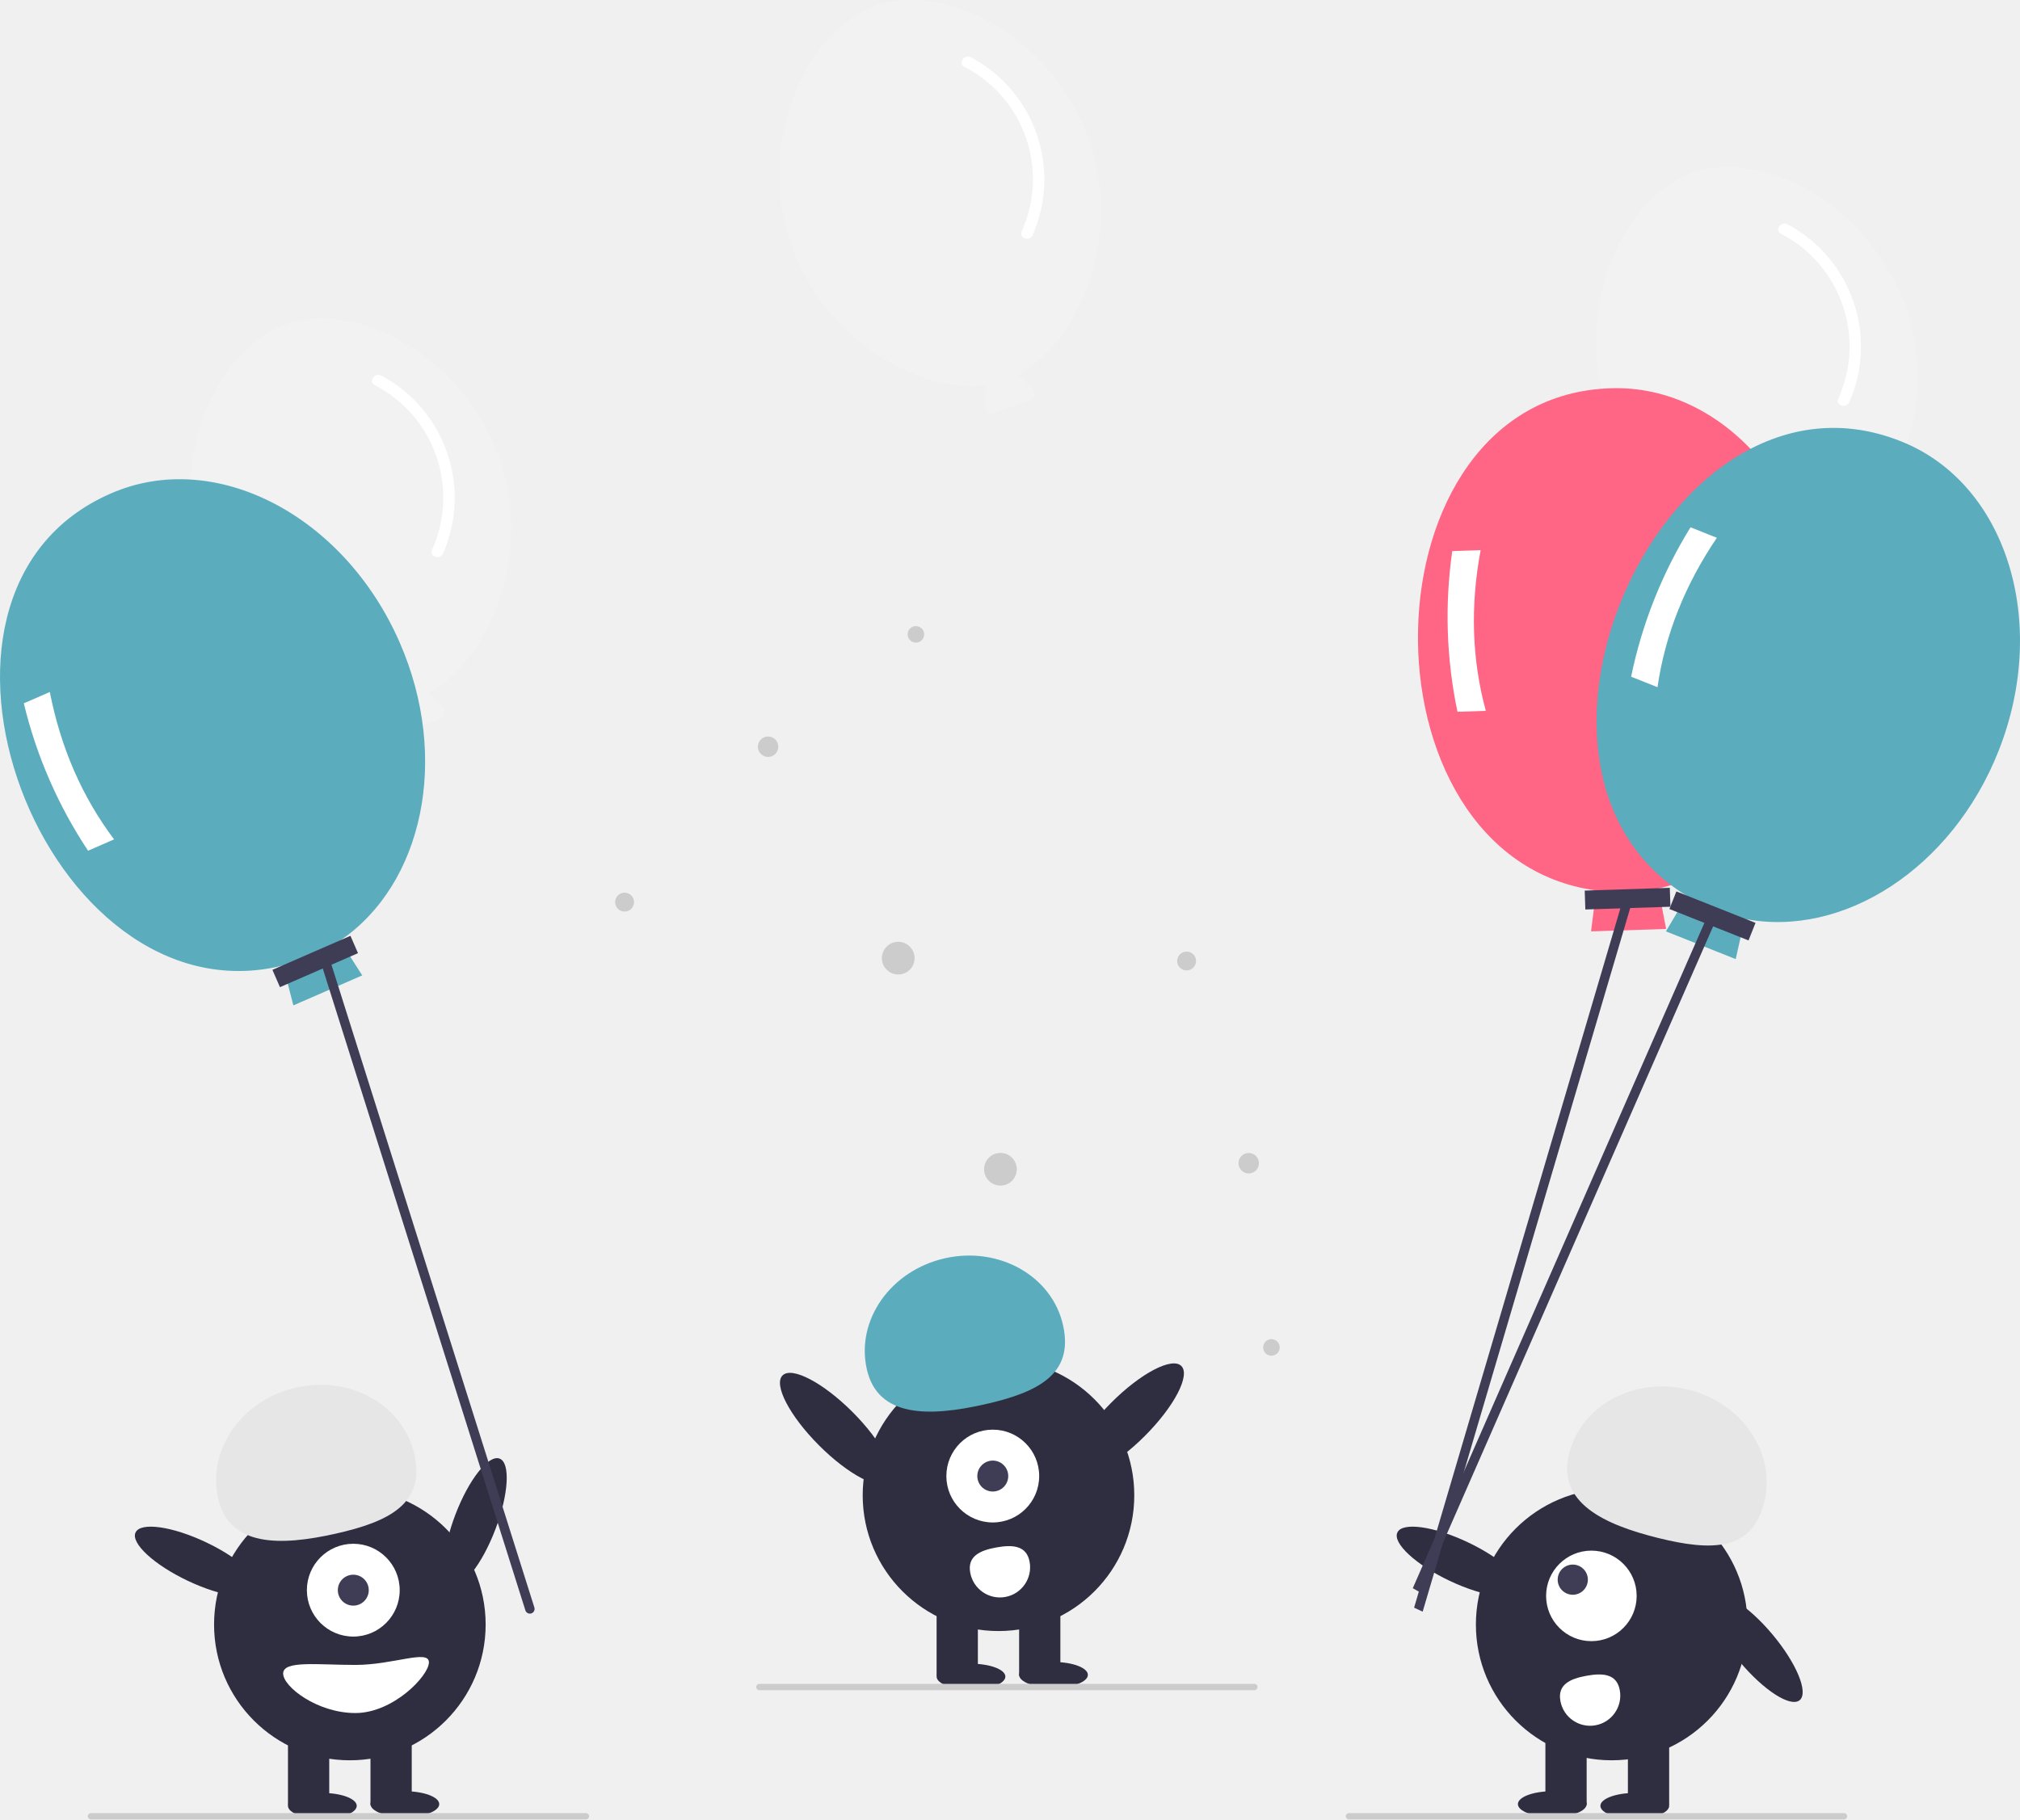
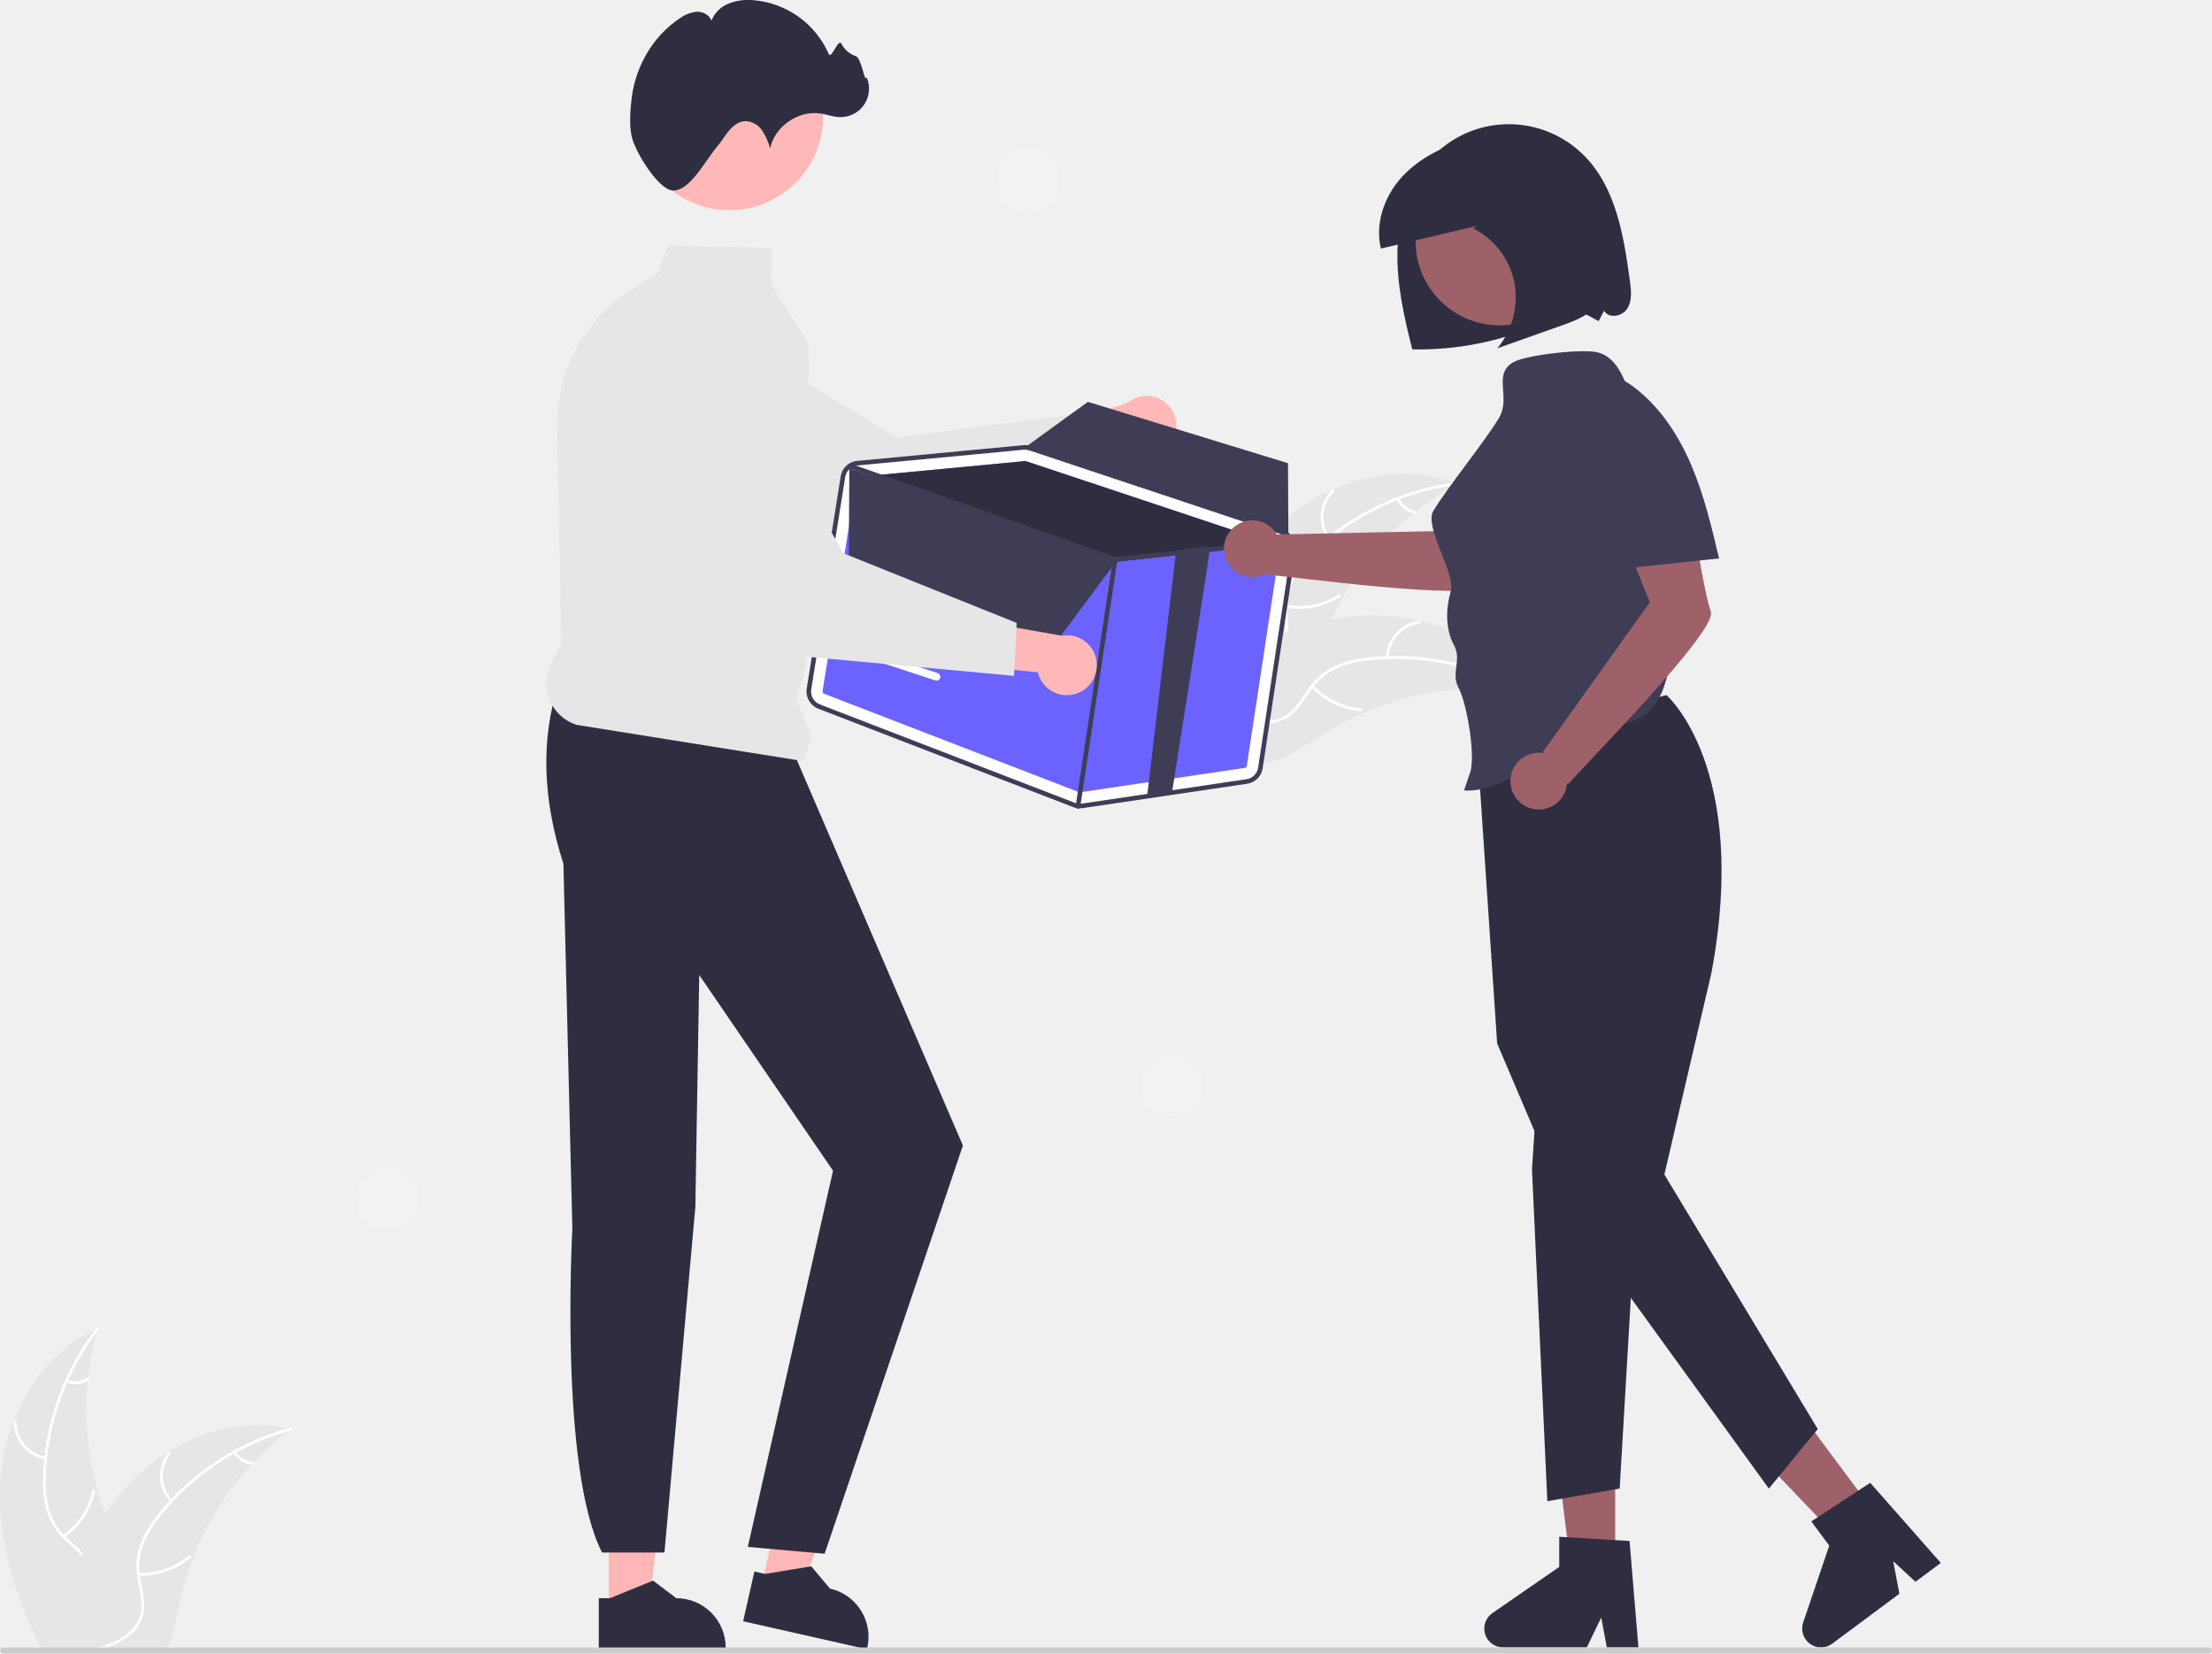
- <svg xmlns="http://www.w3.org/2000/svg" data-name="Layer 1" width="640.657" height="577.179" viewBox="0 0 640.657 577.179">
-   <path d="M438.404,307.821c-11.016-32.93-45.035-51.231-67.414-43.745s-38.538,42.574-27.522,75.504c10.197,30.48,41.094,48.077,62.349,44.937a2.411,2.411,0,0,0-.297.864l-.65,5.421a2.442,2.442,0,0,0,3.248,2.589l10.949-3.926a2.442,2.442,0,0,0,.863-4.063l-3.947-3.773a2.417,2.417,0,0,0-.462-.332C434.48,371.081,448.623,338.368,438.404,307.821Z" transform="translate(-279.6714 -161.4106)" fill="#f2f2f2" />
-   <path d="M398.524,283.594a40.17,40.17,0,0,1,18.177,52.252c-.947,2.157,2.537,3.291,3.478,1.148A43.923,43.923,0,0,0,400.556,280.546C398.49,279.451,396.443,282.491,398.524,283.594Z" transform="translate(-279.6714 -161.4106)" fill="#fff" />
-   <path d="M884.404,259.821c-11.016-32.93-45.035-51.231-67.414-43.745s-38.538,42.574-27.522,75.504c10.197,30.48,41.094,48.077,62.349,44.937a2.411,2.411,0,0,0-.297.864l-.65,5.421a2.442,2.442,0,0,0,3.248,2.589l10.949-3.926a2.442,2.442,0,0,0,.863-4.063l-3.947-3.773a2.417,2.417,0,0,0-.462-.332C880.48,323.081,894.623,290.368,884.404,259.821Z" transform="translate(-279.6714 -161.4106)" fill="#f2f2f2" />
-   <path d="M844.524,235.594a40.17,40.17,0,0,1,18.177,52.252c-.947,2.157,2.537,3.291,3.478,1.148A43.923,43.923,0,0,0,846.556,232.546C844.49,231.451,842.443,234.491,844.524,235.594Z" transform="translate(-279.6714 -161.4106)" fill="#fff" />
-   <path d="M625.404,206.821c-11.016-32.93-45.035-51.231-67.414-43.745s-38.538,42.574-27.522,75.504c10.197,30.48,41.094,48.077,62.349,44.937a2.411,2.411,0,0,0-.297.864l-.65,5.421a2.442,2.442,0,0,0,3.248,2.589l10.949-3.926a2.442,2.442,0,0,0,.863-4.063l-3.947-3.773a2.417,2.417,0,0,0-.462-.332C621.48,270.081,635.623,237.368,625.404,206.821Z" transform="translate(-279.6714 -161.4106)" fill="#f2f2f2" />
-   <path d="M585.524,182.594a40.17,40.17,0,0,1,18.177,52.252c-.947,2.157,2.537,3.291,3.478,1.148A43.923,43.923,0,0,0,587.556,179.546C585.49,178.451,583.443,181.491,585.524,182.594Z" transform="translate(-279.6714 -161.4106)" fill="#fff" />
-   <circle cx="290.482" cy="201.238" r="2.624" fill="#ccc" />
-   <circle cx="284.889" cy="303.957" r="5.185" fill="#ccc" />
-   <circle cx="198.093" cy="286.182" r="2.996" fill="#ccc" />
-   <circle cx="243.606" cy="236.88" r="3.244" fill="#ccc" />
-   <circle cx="403.25" cy="427.447" r="2.624" fill="#ccc" />
-   <circle cx="317.301" cy="370.922" r="5.185" fill="#ccc" />
-   <circle cx="376.339" cy="304.862" r="2.996" fill="#ccc" />
-   <circle cx="396.04" cy="369.002" r="3.244" fill="#ccc" />
-   <ellipse cx="836.635" cy="684.242" rx="6.76" ry="21.534" transform="translate(-523.772 535.2876) rotate(-39.93837)" fill="#2f2e41" />
-   <circle cx="511.156" cy="515.353" r="43.067" fill="#2f2e41" />
-   <rect x="516.301" y="549.153" width="13.084" height="23.442" fill="#2f2e41" />
-   <rect x="490.134" y="549.153" width="13.084" height="23.442" fill="#2f2e41" />
-   <ellipse cx="518.482" cy="572.867" rx="10.903" ry="4.089" fill="#2f2e41" />
-   <ellipse cx="492.315" cy="572.322" rx="10.903" ry="4.089" fill="#2f2e41" />
-   <path d="M777.305,622.627c3.846-15.487,20.821-24.601,37.915-20.356s27.834,20.24,23.989,35.727-16.604,15.537-33.698,11.292S773.459,638.114,777.305,622.627Z" transform="translate(-279.6714 -161.4106)" fill="#e6e6e6" />
-   <ellipse cx="742.32" cy="656.78" rx="6.76" ry="21.534" transform="translate(-448.8766 884.6265) rotate(-64.62574)" fill="#2f2e41" />
-   <circle cx="504.718" cy="506.266" r="14.359" fill="#fff" />
-   <circle cx="498.816" cy="501.119" r="4.786" fill="#3f3d56" />
-   <path d="M793.397,697.591a9.572,9.572,0,0,1-18.835,3.429h0l-.003-.018c-.942-5.202,3.08-7.043,8.283-7.985S792.455,692.389,793.397,697.591Z" transform="translate(-279.6714 -161.4106)" fill="#fff" />
-   <ellipse cx="430.438" cy="644.241" rx="21.534" ry="6.76" transform="translate(-604.694 654.8872) rotate(-69.08217)" fill="#2f2e41" />
-   <circle cx="110.959" cy="515.353" r="43.067" fill="#2f2e41" />
-   <rect x="91.334" y="549.153" width="13.084" height="23.442" fill="#2f2e41" />
-   <rect x="117.501" y="549.153" width="13.084" height="23.442" fill="#2f2e41" />
-   <ellipse cx="102.237" cy="572.867" rx="10.903" ry="4.089" fill="#2f2e41" />
-   <ellipse cx="128.404" cy="572.322" rx="10.903" ry="4.089" fill="#2f2e41" />
-   <circle cx="112.049" cy="504.45" r="14.719" fill="#fff" />
-   <circle cx="112.049" cy="504.45" r="4.906" fill="#3f3d56" />
-   <path d="M348.854,636.712c-3.477-15.574,7.639-31.31,24.829-35.149s33.944,5.675,37.422,21.249-7.915,21.318-25.105,25.156S352.331,652.286,348.854,636.712Z" transform="translate(-279.6714 -161.4106)" fill="#e6e6e6" />
-   <ellipse cx="342.122" cy="656.78" rx="6.76" ry="21.534" transform="translate(-677.5776 523.0371) rotate(-64.62574)" fill="#2f2e41" />
-   <path d="M369.476,692.3c0,4.215,10.853,12.539,22.897,12.539s23.335-11.867,23.335-16.082-11.292.818-23.335.818S369.476,688.085,369.476,692.3Z" transform="translate(-279.6714 -161.4106)" fill="#fff" />
-   <circle cx="316.678" cy="474.353" r="43.067" fill="#2f2e41" />
-   <rect x="297.053" y="508.153" width="13.084" height="23.442" fill="#2f2e41" />
-   <rect x="323.22" y="508.153" width="13.084" height="23.442" fill="#2f2e41" />
-   <ellipse cx="307.956" cy="531.867" rx="10.903" ry="4.089" fill="#2f2e41" />
-   <ellipse cx="334.123" cy="531.322" rx="10.903" ry="4.089" fill="#2f2e41" />
-   <path d="M554.573,595.712c-3.477-15.574,7.639-31.31,24.829-35.149s33.944,5.675,37.422,21.249-7.915,21.318-25.105,25.156S558.05,611.286,554.573,595.712Z" transform="translate(-279.6714 -161.4106)" fill="#5badbd" />
-   <ellipse cx="637.453" cy="611.642" rx="23.892" ry="7.501" transform="translate(-525.455 468.8236) rotate(-45.0221)" fill="#2f2e41" />
-   <ellipse cx="544.748" cy="614.642" rx="7.501" ry="23.892" transform="translate(-554.717 403.4929) rotate(-44.9779)" fill="#2f2e41" />
-   <path d="M858.178,362.432c-1.43-44.16-31.675-79.016-67.555-77.855-79.853,2.366-81.803,148.801-4.707,159.32l-1.632,12.975,23.811-.771-2.468-12.843C836.64,436.404,859.474,402.468,858.178,362.432Z" transform="translate(-279.6714 -161.4106)" fill="#ff6584" />
-   <path d="M750.914,386.915l-8.995.291a146.494,146.494,0,0,1-1.65-50.973l8.995-.291Q744.28,362.567,750.914,386.915Z" transform="translate(-279.6714 -161.4106)" fill="#fff" />
-   <rect x="782.366" y="443.492" width="27" height="6" transform="translate(-293.7025 -135.4236) rotate(-1.85434)" fill="#3f3d56" />
-   <polygon points="451.208 511.273 448.491 510.001 515.303 283.429 518.02 284.702 451.208 511.273" fill="#3f3d56" />
-   <path d="M913.476,399.774c16.316-41.06,2.499-85.092-30.862-98.349-74.16-29.705-134.4,103.779-67.912,144.198l-6.676,11.245,22.139,8.798,2.863-12.76C864.201,459,898.683,436.999,913.476,399.774Z" transform="translate(-279.6714 -161.4106)" fill="#5badbd" />
-   <path d="M805.355,379.406l-8.364-3.324a146.494,146.494,0,0,1,18.834-47.395l8.364,3.324Q808.991,354.434,805.355,379.406Z" transform="translate(-279.6714 -161.4106)" fill="#fff" />
-   <rect x="819.789" y="438.474" width="6" height="27" transform="translate(-180.7564 888.2823) rotate(-68.32812)" fill="#3f3d56" />
-   <polygon points="450.68 505.309 448.073 503.825 541.351 290.957 543.958 292.44 450.68 505.309" fill="#3f3d56" />
-   <path d="M406.464,365.285c-17.653-40.503-58.641-61.71-91.55-47.367-73.322,31.718-21.001,168.501,54.522,149.774l3.28,12.66,21.839-9.518-7.041-11.02C413.797,441.979,422.468,402.006,406.464,365.285Z" transform="translate(-279.6714 -161.4106)" fill="#5badbd" />
-   <path d="M315.849,427.687l-8.25,3.596a146.494,146.494,0,0,1-20.377-46.752l8.25-3.596Q300.684,407.516,315.849,427.687Z" transform="translate(-279.6714 -161.4106)" fill="#fff" />
-   <rect x="366.14" y="463.426" width="27" height="6" transform="translate(-434.4103 29.11894) rotate(-23.54967)" fill="#3f3d56" />
-   <path d="M448.083,673.263h0a1.5,1.5,0,0,1-1.817-1.095L381.059,465.552l2.912-.722,65.207,206.616A1.5,1.5,0,0,1,448.083,673.263Z" transform="translate(-279.6714 -161.4106)" fill="#3f3d56" />
-   <path d="M465.51,738.589h-157a1,1,0,0,1,0-2h157a1,1,0,0,1,0,2Z" transform="translate(-279.6714 -161.4106)" fill="#ccc" />
-   <path d="M864.51,738.589h-157a1,1,0,0,1,0-2h157a1,1,0,0,1,0,2Z" transform="translate(-279.6714 -161.4106)" fill="#ccc" />
-   <path d="M677.51,697.589h-157a1,1,0,0,1,0-2h157a1,1,0,0,1,0,2Z" transform="translate(-279.6714 -161.4106)" fill="#ccc" />
-   <circle cx="314.866" cy="468.25" r="14.719" fill="#fff" />
-   <circle cx="314.866" cy="468.25" r="4.906" fill="#3f3d56" />
-   <path d="M606.222,656.883a9.572,9.572,0,0,1-18.835,3.429h0l-.003-.018c-.942-5.202,3.08-7.043,8.283-7.985S605.281,651.681,606.222,656.883Z" transform="translate(-279.6714 -161.4106)" fill="#fff" />
+ <svg xmlns="http://www.w3.org/2000/svg" data-name="Layer 1" width="862.703" height="644.786" viewBox="0 0 862.703 644.786">
+   <polygon points="629.943 612.644 612.777 612.644 604.608 546.435 629.943 546.435 629.943 612.644" fill="#9e616a" />
+   <path d="M807.651,769.992H795.341l-2.197-11.622-5.628,11.622H754.867A7.339,7.339,0,0,1,750.697,756.614l26.072-18.007v-11.749l27.424,1.637Z" transform="translate(-168.6484 -127.607)" fill="#2f2e41" />
+   <polygon points="731.923 590.981 718.148 601.224 672.085 552.969 692.415 537.851 731.923 590.981" fill="#9e616a" />
+   <path d="M925.588,737.048,915.71,744.393l-8.698-8.015,2.419,12.684-26.199,19.482a7.339,7.339,0,0,1-11.33-8.247l10.177-30.007-7.011-9.428,22.983-15.051Z" transform="translate(-168.6484 -127.607)" fill="#2f2e41" />
+   <path d="M818.576,398.647s32.569,28.138,17.542,108.352l-18.345,78.597,59.829,99.256-19.077,23.208-77.78-107.433-28.185-66.114L744.652,416.843Z" transform="translate(-168.6484 -127.607)" fill="#2f2e41" />
+   <polygon points="599.447 425.746 597.488 456.084 603.483 585.365 631.692 580.452 637.083 488.406 599.447 425.746" fill="#2f2e41" />
+   <polygon points="237.445 628.211 252.796 628.21 260.098 569.001 237.443 569.002 237.445 628.211" fill="#ffb6b6" />
+   <path d="M402.178,750.806l4.321-0,16.869-6.86,9.041,6.859H432.41A19.266,19.266,0,0,1,451.675,770.07v.626l-49.497.002Z" transform="translate(-168.6484 -127.607)" fill="#2f2e41" />
+   <polygon points="296.932 618.538 311.905 621.918 332.071 565.772 309.972 560.782 296.932 618.538" fill="#ffb6b6" />
+   <path d="M462.865,740.393l4.215.952,17.966-2.976,7.308,8.682.001 0a19.266,19.266,0,0,1,14.549,23.036l-.138.611L458.484,759.797Z" transform="translate(-168.6484 -127.607)" fill="#2f2e41" />
+   <path d="M386.652,393.843c-7.197,21.706-6.436,45.268,1.73,70.556l3.491,142.378S386.671,700.146,403.454,733.002h24.34l12.051-134.751,1.513-90.446,52.182,76.306L460.305,730.799l29.957,2.678,53.934-159.191L477.652,419.843Z" transform="translate(-168.6484 -127.607)" fill="#2f2e41" />
+   <path d="M667.346,332.015c18.617-16.777,46.309-25.212,69.537-15.805a115.466,115.466,0,0,0-51.888,59.935c-3.698,9.838-6.786,21.166-15.882,26.433-5.659,3.278-12.7,3.438-19.046,1.856-6.346-1.582-12.162-4.754-17.899-7.894l-1.632-.037C637.864,372.537,648.729,348.791,667.346,332.015Z" transform="translate(-168.6484 -127.607)" fill="#e6e6e6" />
+   <path d="M736.753,316.719A98.692,98.692,0,0,0,681.847,342.65a42.5,42.5,0,0,0-8.345,10.377,24.376,24.376,0,0,0-2.818,12.516c.101,4.058.673,8.198-.214,12.21a14.925,14.925,0,0,1-7.425,9.689c-4.546,2.613-9.759,3.437-14.886,4.065-5.692.698-11.615,1.332-16.542,4.525-.597.387-1.162-.562-.566-.948,8.572-5.555,19.42-3.534,28.637-7.241,4.301-1.73,8.107-4.766,9.454-9.357,1.178-4.015.591-8.284.454-12.392a26.011,26.011,0,0,1,2.299-12.34,39.29,39.29,0,0,1,7.916-10.659,95.749,95.749,0,0,1,24.333-17.42A100.443,100.443,0,0,1,736.743,315.615c.703-.091.709,1.015.01,1.105Z" transform="translate(-168.6484 -127.607)" fill="#fff" />
+   <path d="M686.447,337.791a14.807,14.807,0,0,1,1.632-19.104c.506-.499,1.305.265.798.764a13.711,13.711,0,0,0-1.482,17.774c.415.577-.536,1.14-.948.566Z" transform="translate(-168.6484 -127.607)" fill="#fff" />
+   <path d="M670.362,363.491a28.539,28.539,0,0,0,20.394-4.083c.598-.385,1.164.564.566.948a29.685,29.685,0,0,1-21.23,4.206c-.701-.126-.427-1.197.27-1.071Z" transform="translate(-168.6484 -127.607)" fill="#fff" />
+   <path d="M714.447,321.948a8.381,8.381,0,0,0,6.269,4.894c.702.117.427,1.188-.27,1.071a9.392,9.392,0,0,1-6.947-5.399.571.571,0,0,1,.191-.757.555.555,0,0,1,.757.191Z" transform="translate(-168.6484 -127.607)" fill="#fff" />
+   <path d="M762.461,397.115c-.44-.061-.881-.122-1.328-.176a110.379,110.379,0,0,0-17.882-.908c-.462.007-.931.021-1.392.041a116.365,116.365,0,0,0-41.75,9.61,113.005,113.005,0,0,0-15.163,8.056c-6.688,4.234-13.602,9.358-21.078,11.085a19.386,19.386,0,0,1-2.362.421l-30.889-26.745c-.04-.096-.086-.185-.126-.282l-1.282-1.011c.239-.176.49-.353.729-.528.138-.102.283-.199.421-.301.094-.066.189-.133.27-.198.031-.022.063-.044.088-.059.081-.065.164-.117.239-.176q2.103-1.49,4.235-2.955c.006-.007.006-.007.019-.008a166.157,166.157,0,0,1,34.601-18.599c.367-.139.739-.285,1.12-.411a107.831,107.831,0,0,1,16.939-4.767,95.329,95.329,0,0,1,9.553-1.334,79.272,79.272,0,0,1,24.723,1.752c16.143,3.743,30.91,12.608,39.656,26.433C762.027,396.406,762.244,396.754,762.461,397.115Z" transform="translate(-168.6484 -127.607)" fill="#e6e6e6" />
+   <path d="M762.052,397.446a98.692,98.692,0,0,0-59.452-12.353A42.5,42.5,0,0,0,689.69,388.354a24.376,24.376,0,0,0-9.785,8.297c-2.363,3.301-4.398,6.951-7.522,9.62a14.925,14.925,0,0,1-11.761,3.266c-5.203-.651-9.862-3.132-14.333-5.717-4.965-2.87-10.076-5.93-15.932-6.347-.71-.051-.59-1.149.119-1.098,10.189.726,17.633,8.871,27.225,11.46,4.476,1.208,9.343,1.075,13.182-1.779,3.358-2.496,5.459-6.258,7.823-9.621a26.011,26.011,0,0,1,9.265-8.469,39.29,39.29,0,0,1,12.738-3.745,95.749,95.749,0,0,1,29.917.742,100.443,100.443,0,0,1,32.085,11.596c.616.351-.045,1.237-.657.888Z" transform="translate(-168.6484 -127.607)" fill="#fff" />
+   <path d="M709.199,383.983a14.807,14.807,0,0,1,12.805-14.271c.705-.093.883.997.177,1.091a13.711,13.711,0,0,0-11.884,13.299c-.016.711-1.114.588-1.098-.119Z" transform="translate(-168.6484 -127.607)" fill="#fff" />
+   <path d="M680.883,394.819a28.539,28.539,0,0,0,18.742,9.018c.709.053.59,1.151-.119,1.098a29.685,29.685,0,0,1-19.483-9.424c-.484-.523.38-1.212.861-.692Z" transform="translate(-168.6484 -127.607)" fill="#fff" />
+   <path d="M741.094,388.191a8.381,8.381,0,0,0,2.058,7.682c.49.516-.374,1.205-.861.692a9.392,9.392,0,0,1-2.296-8.493.571.571,0,0,1,.609-.49.555.555,0,0,1,.49.609Z" transform="translate(-168.6484 -127.607)" fill="#fff" />
+   <path d="M219.922,754.743c-1.45,5.44-5.26,9.97-9.86,13.27-.75.54-1.52,1.04-2.3,1.51-.24.14-.48.29-.73.42q-.405.24-.81.45h-21.63c-.39-.79-.77-1.59-1.15-2.38-9.27-19.48-15.78-40.5-14.67-61.91a79.254,79.254,0,0,1,5.17-24.25c5.94-15.47,16.78-28.86,31.69-35.6.37-.17.76-.34,1.14-.5-.12.43-.24.85-.36,1.28a110.785,110.785,0,0,0-3.38,17.59c-.06.46-.11.92-.15,1.39a116.054,116.054,0,0,0,3.72,42.69c.01.03.02.07.03.1q1.275,4.605,2.96,9.07c.88,2.35,1.83,4.67,2.87,6.95C216.802,734.393,222.622,744.593,219.922,754.743Z" transform="translate(-168.6484 -127.607)" fill="#e6e6e6" />
+   <path d="M207.042,646.203c-.21.28-.42.55-.63.83a98.129,98.129,0,0,0-11.12,18.76c-.16.33-.31.66-.44,1a97.814,97.814,0,0,0-7.82,29.24,1.49,1.49,0,0,0-.02.21c-.25,2.36-.4,4.74-.46,7.12a42.48,42.48,0,0,0,1.43,13.24,23.769,23.769,0,0,0,5.46,9.42c.25.27.5.54.77.8.2.21.42.42.63.62,2.02,1.93,4.23,3.72,6.13,5.79a21.432,21.432,0,0,1,2.35,3,14.904,14.904,0,0,1,1.6,12.1c-1.36,5.06-4.47,9.33-7.65,13.4-1.59,2.04-3.23,4.1-4.65,6.28-.52.78-1,1.57-1.44,2.38h-1.26c.42-.81.88-1.6,1.38-2.38,3.65-5.75,8.84-10.69,11.53-17.02,1.82-4.27,2.37-9.11.07-13.3a17.682,17.682,0,0,0-2.43-3.38c-1.83-2.07-4.02-3.84-6.01-5.71-.5-.47-.99-.95-1.46-1.45a24.964,24.964,0,0,1-5.64-8.9,39.23,39.23,0,0,1-1.94-13.13c0-2.84.15-5.7.43-8.54.03-.36.07-.73.11-1.1a100.767,100.767,0,0,1,19.67-49.23c.2-.28.41-.55.62-.82C206.682,644.873,207.472,645.653,207.042,646.203Z" transform="translate(-168.6484 -127.607)" fill="#fff" />
+   <path d="M186.365,696.678a14.807,14.807,0,0,1-12.354-14.663.553.553,0,0,1,1.105-.024,13.711,13.711,0,0,0,11.52,13.616c.701.114.427,1.185-.27,1.071Z" transform="translate(-168.6484 -127.607)" fill="#fff" />
+   <path d="M193.164,726.224a28.539,28.539,0,0,0,11.533-17.308c.151-.695,1.222-.424,1.071.27a29.685,29.685,0,0,1-12.038,17.986c-.585.406-1.148-.544-.566-.948Z" transform="translate(-168.6484 -127.607)" fill="#fff" />
+   <path d="M194.961,665.676a8.381,8.381,0,0,0,7.893-.972c.579-.414,1.142.538.566.948a9.392,9.392,0,0,1-8.73,1.094.571.571,0,0,1-.4-.671.555.555,0,0,1,.671-.4Z" transform="translate(-168.6484 -127.607)" fill="#fff" />
+   <path d="M282.062,684.873c-.35.27-.71.54-1.06.82a110.362,110.362,0,0,0-13.29,12c-.32.33-.64.67-.95,1.01l-.01.01a116.347,116.347,0,0,0-22.66,36.14l-.03.09c-.01.03-.02.05-.03.08a114.443,114.443,0,0,0-5.03,16.42c-1.22,5.46-2.22,11.31-4.13,16.57-.29.81-.61,1.61-.95,2.38h-44.46c.15-.79.31-1.59.47-2.38a160.302,160.302,0,0,1,10.54-33.7c.16-.36.32-.72.5-1.08a108.305,108.305,0,0,1,8.61-15.35.01.01,0,0,1,.01-.01,94.956,94.956,0,0,1,5.8-7.69,79.119,79.119,0,0,1,18.72-16.24c.04-.03.09-.05.13-.08,14.04-8.71,30.68-12.86,46.59-9.27h.01C281.252,684.683,281.652,684.773,282.062,684.873Z" transform="translate(-168.6484 -127.607)" fill="#e6e6e6" />
+   <path d="M282.012,685.403c-.34.09-.68.19-1.01.29a98.589,98.589,0,0,0-20.17,8.27c-.32.17-.64.35-.96.53a98.255,98.255,0,0,0-23.79,18.59.035.035,0,0,0-.01.02c-.08.08-.17.17-.24.25-1.6,1.72-3.14,3.51-4.6,5.35a42.769,42.769,0,0,0-6.82,11.43,23.674,23.674,0,0,0-1.31,10.81c.03.37.08.73.13,1.1.04.29.08.58.13.88.66,4.01,1.8,8.03,1.48,12.12a14.909,14.909,0,0,1-6.01,10.63,23.794,23.794,0,0,1-3.68,2.34,36.852,36.852,0,0,1-5.77,2.38h-3.93c.53-.15,1.05-.3,1.58-.45a48.212,48.212,0,0,0,5.53-1.93,26.912,26.912,0,0,0,3-1.48c4.02-2.31,7.37-5.85,8.07-10.58.61-4.14-.57-8.28-1.27-12.33-.12-.7-.23-1.39-.29-2.08a24.439,24.439,0,0,1,.85-10.46,39.062,39.062,0,0,1,6.36-11.66,83.355,83.355,0,0,1,5.48-6.55q.36-.405.75-.81a100.901,100.901,0,0,1,24.21-18.73h.01a99.288,99.288,0,0,1,21.1-8.74h.01c.33-.1.67-.2,1-.29C282.532,684.123,282.692,685.213,282.012,685.403Z" transform="translate(-168.6484 -127.607)" fill="#fff" />
+   <path d="M235.116,713.252a14.807,14.807,0,0,1-1.036-19.145c.432-.564,1.329.081.896.646A13.711,13.711,0,0,0,235.977,712.56c.491.514-.372,1.203-.861.692Z" transform="translate(-168.6484 -127.607)" fill="#fff" />
+   <path d="M222.755,740.937a28.539,28.539,0,0,0,19.629-6.876c.539-.464,1.231.397.692.861a29.685,29.685,0,0,1-20.441,7.113c-.712-.028-.589-1.126.119-1.098Z" transform="translate(-168.6484 -127.607)" fill="#fff" />
+   <path d="M260.644,693.674a8.381,8.381,0,0,0,6.888,3.977c.712.019.588,1.117-.119,1.098a9.392,9.392,0,0,1-7.629-4.382.571.571,0,0,1,.084-.776.555.555,0,0,1,.776.084Z" transform="translate(-168.6484 -127.607)" fill="#fff" />
+   <path d="M625.031,300.737a11.599,11.599,0,0,1-17.767.838l-37.8,16.44,3.682-21.102,35.331-12.377a11.662,11.662,0,0,1,16.554,16.201Z" transform="translate(-168.6484 -127.607)" fill="#ffb8b8" />
+   <path d="M599.806,307.325l-87.798,39.108-.188-.067-100.067-35.659a32.96,32.96,0,0,1-14.782-42.756h0a32.924,32.924,0,0,1,46.987-14.637l74.469,44.859,72.211-9.359Z" transform="translate(-168.6484 -127.607)" fill="#e6e6e6" />
+   <path d="M1031.352,771.203a1.187,1.187,0,0,1-1.19,1.19h-860.29a1.19,1.19,0,0,1,0-2.38h860.29A1.187,1.187,0,0,1,1031.352,771.203Z" transform="translate(-168.6484 -127.607)" fill="#ccc" />
+   <path d="M481.992,424.404l-88.506-14.157a16.893,16.893,0,0,1-9.956-23.646l4.014-8.028-1.559-84.347A62.482,62.482,0,0,1,416.322,239.572l8.631-5.161,4.362-11.077,40.22.981.117,14.527,14.404,22.968-0.0.095-.904,125.014-3.97,12.901,6.002,15.006Z" transform="translate(-168.6484 -127.607)" fill="#e6e6e6" />
+   <circle cx="284.459" cy="45.41" r="36.544" fill="#ffb8b8" />
+   <path d="M415.054,180.984c-1.09-4.592-.59-11.053.026-15.677,1.615-12.121,8.346-23.645,18.573-30.47a13.38,13.38,0,0,1,6.665-2.648c2.419-.101,5.042,1.194,5.785,3.499a11.993,11.993,0,0,1,6.766-6.709,21.136,21.136,0,0,1,9.631-1.297,35.197,35.197,0,0,1,29.363,20.989c.976,2.319,3.702-6.246,4.939-4.055a9.741,9.741,0,0,0,5.524,4.853c2.423.676,3.408,10.66,4.361,8.332a11.098,11.098,0,0,1-10.611,15.475c-2.466-.092-4.825-.999-7.262-1.39-8.715-1.396-17.96,4.923-19.823,13.551a23.987,23.987,0,0,0-3.156-7.021,8.119,8.119,0,0,0-6.513-3.579c-2.48.093-4.659,1.714-6.268,3.603s-2.817,4.093-4.438,5.972c-4.755,5.513-11.187,18.37-17.965,17.432C425.303,201.103,416.542,187.253,415.054,180.984Z" transform="translate(-168.6484 -127.607)" fill="#2f2e41" />
+   <path d="M674.012,342.148a7.133,7.133,0,0,0-4.807-7.854l-98.413-32.777a7.132,7.132,0,0,0-2.933-.337l-24.667,2.333-14.154,1.343-26.119,2.468a7.155,7.155,0,0,0-6.384,5.99l-13.261,82.838a7.186,7.186,0,0,0,4.484,7.796l99.44,38.384a6.947,6.947,0,0,0,1.446.388,7.136,7.136,0,0,0,2.176.016l64.255-9.523a7.121,7.121,0,0,0,6.023-5.999Z" transform="translate(-168.6484 -127.607)" fill="#fff" />
+   <path d="M490.013,398.11l99.44,38.382a.897.897,0,0,0,.457.054l64.247-9.522a.883.883,0,0,0,.755-.752l12.92-85.067a.905.905,0,0,0-.599-.982l-.662-.224-97.758-32.546a.678.678,0,0,0-.137-.033.887.887,0,0,0-.23-.012l-60.164,5.693-4.774.448a.903.903,0,0,0-.795.748l-13.259,82.834A.897.897,0,0,0,490.013,398.11Z" transform="translate(-168.6484 -127.607)" fill="#6c63ff" />
+   <path d="M508.282,313.102l60.164-5.693a.887.887,0,0,1,.23.012.678.678,0,0,1,.137.033l97.758,32.546-25.787,2.73-9.65,1.017-27.46,2.901a1.939,1.939,0,0,1-.241-.003c-.049-.015-.098-.029-.156-.045Z" transform="translate(-168.6484 -127.607)" fill="#2f2e41" />
+   <path d="M487.758,403.952l99.44,38.382a6.722,6.722,0,0,0,1.45.38,7.224,7.224,0,0,0,2.177.027l64.247-9.522a7.135,7.135,0,0,0,6.028-6.004l12.91-85.068a7.19,7.19,0,0,0-.418-3.717c-.065-.157-.131-.314-.207-.462a6.99,6.99,0,0,0-2.264-2.698,7.138,7.138,0,0,0-1.916-.977l-.117-.041-98.292-32.738a8.955,8.955,0,0,0-1.227-.298,7.086,7.086,0,0,0-1.715-.033l-24.663,2.325-14.153,1.35L502.917,307.326a7.092,7.092,0,0,0-3.019.997,1.329,1.329,0,0,0-.202.121,1.192,1.192,0,0,0-.13.098,7.148,7.148,0,0,0-3.027,4.764l-13.27,82.843A7.194,7.194,0,0,0,487.758,403.952Zm10.542-90.357a5.3,5.3,0,0,1,1.27-2.671,4.651,4.651,0,0,1,.676-.659,5.317,5.317,0,0,1,2.324-1.084,4.059,4.059,0,0,1,.509-.072l43.985-4.155,20.965-1.995c.142-.017.273-.014.404-.022a5.007,5.007,0,0,1,.948.07,4.145,4.145,0,0,1,.845.201l98.408,32.779c.078.028.146.054.223.082a5.218,5.218,0,0,1,2.273,1.654,5.259,5.259,0,0,1,1.121,4.145l-12.921,85.077a5.349,5.349,0,0,1-4.509,4.502l-64.257,9.521a5.413,5.413,0,0,1-2.723-.31l-99.441-38.372a5.402,5.402,0,0,1-3.359-5.846Z" transform="translate(-168.6484 -127.607)" fill="#3f3d56" />
+   <path d="M499.352,308.994a.877.877,0,0,1,.268-.386,1.051,1.051,0,0,1,.129-.088c.042-.016.084-.042.126-.058a.873.873,0,0,1,.624-.011l2.07.73,101.116,35.669,23.665-2.5,13.243-1.397,28.029-2.967,2.506-.263.487-.054a.904.904,0,0,1,.952.654.739.739,0,0,1,.026.143.893.893,0,0,1-.55.922.988.988,0,0,1-.248.067l-3.409.357-27.603,2.918-9.65,1.017-27.46,2.901a1.939,1.939,0,0,1-.241-.003c-.049-.015-.098-.029-.156-.045L500.245,310.265l-.35-.124a.67.67,0,0,1-.219-.121A.91.91,0,0,1,499.352,308.994Z" transform="translate(-168.6484 -127.607)" fill="#3f3d56" />
+   <path d="M588.919,442.975a.894.894,0,0,1-.743-1.016l14.517-96.334a.894.894,0,0,1,1.017-.751l.008.001a.894.894,0,0,1,.743,1.016l-14.517,96.334a.894.894,0,0,1-1.017.751Z" transform="translate(-168.6484 -127.607)" fill="#3f3d56" />
+   <path d="M625.716,436.863l-9.655,1.019,11.293-95.535s12.895-2.335,13.24-1.398C640.806,341.508,625.808,436.251,625.716,436.863Z" transform="translate(-168.6484 -127.607)" fill="#3f3d56" />
+   <polygon points="331.25 182.533 330.99 226.1 408.116 255.488 435.813 218.284 331.25 182.533" fill="#3f3d56" />
+   <path d="M671.131,337.725a5.301,5.301,0,0,0-2.497-1.737l-98.406-32.778a5.106,5.106,0,0,0-.848-.207,5.009,5.009,0,0,0-.951-.071l.16-.997.985-.713,23.368-16.919,78.041,23.917.135,27.052Z" transform="translate(-168.6484 -127.607)" fill="#3f3d56" />
+   <path d="M503.829,380.08a1.513,1.513,0,0,1,.326.068l30.194,9.917a1.5,1.5,0,0,1-.936,2.851l-30.194-9.917a1.5,1.5,0,0,1,.61-2.919Z" transform="translate(-168.6484 -127.607)" fill="#fff" />
+   <circle cx="457.003" cy="423.236" r="12" fill="#f2f2f2" />
+   <circle cx="151.003" cy="467.236" r="12" fill="#f2f2f2" />
+   <circle cx="401.003" cy="70.236" r="12" fill="#f2f2f2" />
+   <path d="M589.34,397.729A11.599,11.599,0,0,1,573.433,389.771L532.421,385.628l13.53-16.606,36.871,6.481a11.662,11.662,0,0,1,6.518,22.226Z" transform="translate(-168.6484 -127.607)" fill="#ffb8b8" />
+   <path d="M564.115,391.141l-95.708-8.818-.131-.151L398.425,302.135a32.96,32.96,0,0,1,8.013-44.523h0a32.924,32.924,0,0,1,48.144,10.209l43.022,75.544,67.565,27.147Z" transform="translate(-168.6484 -127.607)" fill="#e6e6e6" />
+   <path d="M804.339,237.224c-2.377-17.434-5.358-36.152-17.654-48.737a41.35,41.35,0,0,0-59.744.618c-8.951,9.549-12.904,22.957-13.265,36.04s2.552,26.021,5.784,38.703a119.29,119.29,0,0,0,49.786-9.799c3.926-1.704,7.789-3.631,11.937-4.686,4.148-1.056,7.105,1.601,10.963,3.453l2.118-4.055c1.734,3.227,7.102,2.27,9.05-.832C805.26,244.826,804.834,240.853,804.339,237.224Z" transform="translate(-168.6484 -127.607)" fill="#2f2e41" />
+   <path d="M736.532,334.532l-69.876,1.494a11.055,11.055,0,1,0-4.94,15.574c9.268.527,81.772,10.817,86.097,4.185,4.39-6.731,27.824-30.486,27.824-30.486l-18.013-25.644Z" transform="translate(-168.6484 -127.607)" fill="#9e616a" />
+   <circle cx="584.911" cy="94.035" r="32.83" fill="#9e616a" />
+   <path d="M599.361,299.184" transform="translate(-168.6484 -127.607)" fill="#6c63ff" />
+   <path d="M806.142,284.811c-3.869-7.7-5.749-17.212-13.997-19.708-5.57-1.686-28.097.84-33.173,3.686-8.444,4.733-.792,13.602-5.773,21.902-5.415,9.023-20.132,27.13-25.547,36.152-3.723,6.203,8.817,24.409,6.804,31.358-2.013,6.948-2.11,14.747,1.32,21.117,3.069,5.701-1.371,10.745,1.715,16.437,3.21,5.92,7.148,28.053,4.161,34.088l-2,6c19.847,1.166,36.535-22.544,56.258-25.042,4.899-.62,9.986-1.431,14.023-4.274,5.946-4.189,8.297-11.789,9.766-18.913A159.326,159.326,0,0,0,806.142,284.811Z" transform="translate(-168.6484 -127.607)" fill="#3f3d56" />
+   <path d="M835.898,366.112c-2.764-7.546-7.769-40.537-7.769-40.537l-31.324-.918,15.314,37.772-41.79,58.503s.077.129.218.358a11.052,11.052,0,1,0,9.27,11.745.763.763,0,0,0,.958-.164C785.425,427.035,838.662,373.658,835.898,366.112Z" transform="translate(-168.6484 -127.607)" fill="#9e616a" />
+   <path d="M839.083,345.277c-2.875-12.135-5.772-24.335-10.619-35.826s-11.787-22.343-21.547-30.105c-3.12-2.482-6.609-4.672-10.521-5.444-3.911-.772-8.32.092-11.067,2.981-4.396,4.624-3.073,12.045-1.461,18.218Q791,322.402,798.131,349.703q20.594-2.183,41.188-4.366Z" transform="translate(-168.6484 -127.607)" fill="#3f3d56" />
+   <path d="M793.787,226.196c-1.209-7.942-2.472-15.95-5.312-23.429-2.84-7.478-7.419-14.482-13.986-18.719-10.399-6.707-23.862-5.414-35.521-1.555-9.016,2.984-17.818,7.519-24.176,14.809-6.358,7.291-9.93,17.694-7.564,27.227q18.655-4.407,37.309-8.815l-1.361.962a30.038,30.038,0,0,1,16.031,20.893,31.122,31.122,0,0,1-6.566,25.848q12.722-4.513,25.445-9.026c5.235-1.857,10.838-3.997,13.943-8.76C795.627,240.107,794.791,232.787,793.787,226.196Z" transform="translate(-168.6484 -127.607)" fill="#2f2e41" />
</svg>
